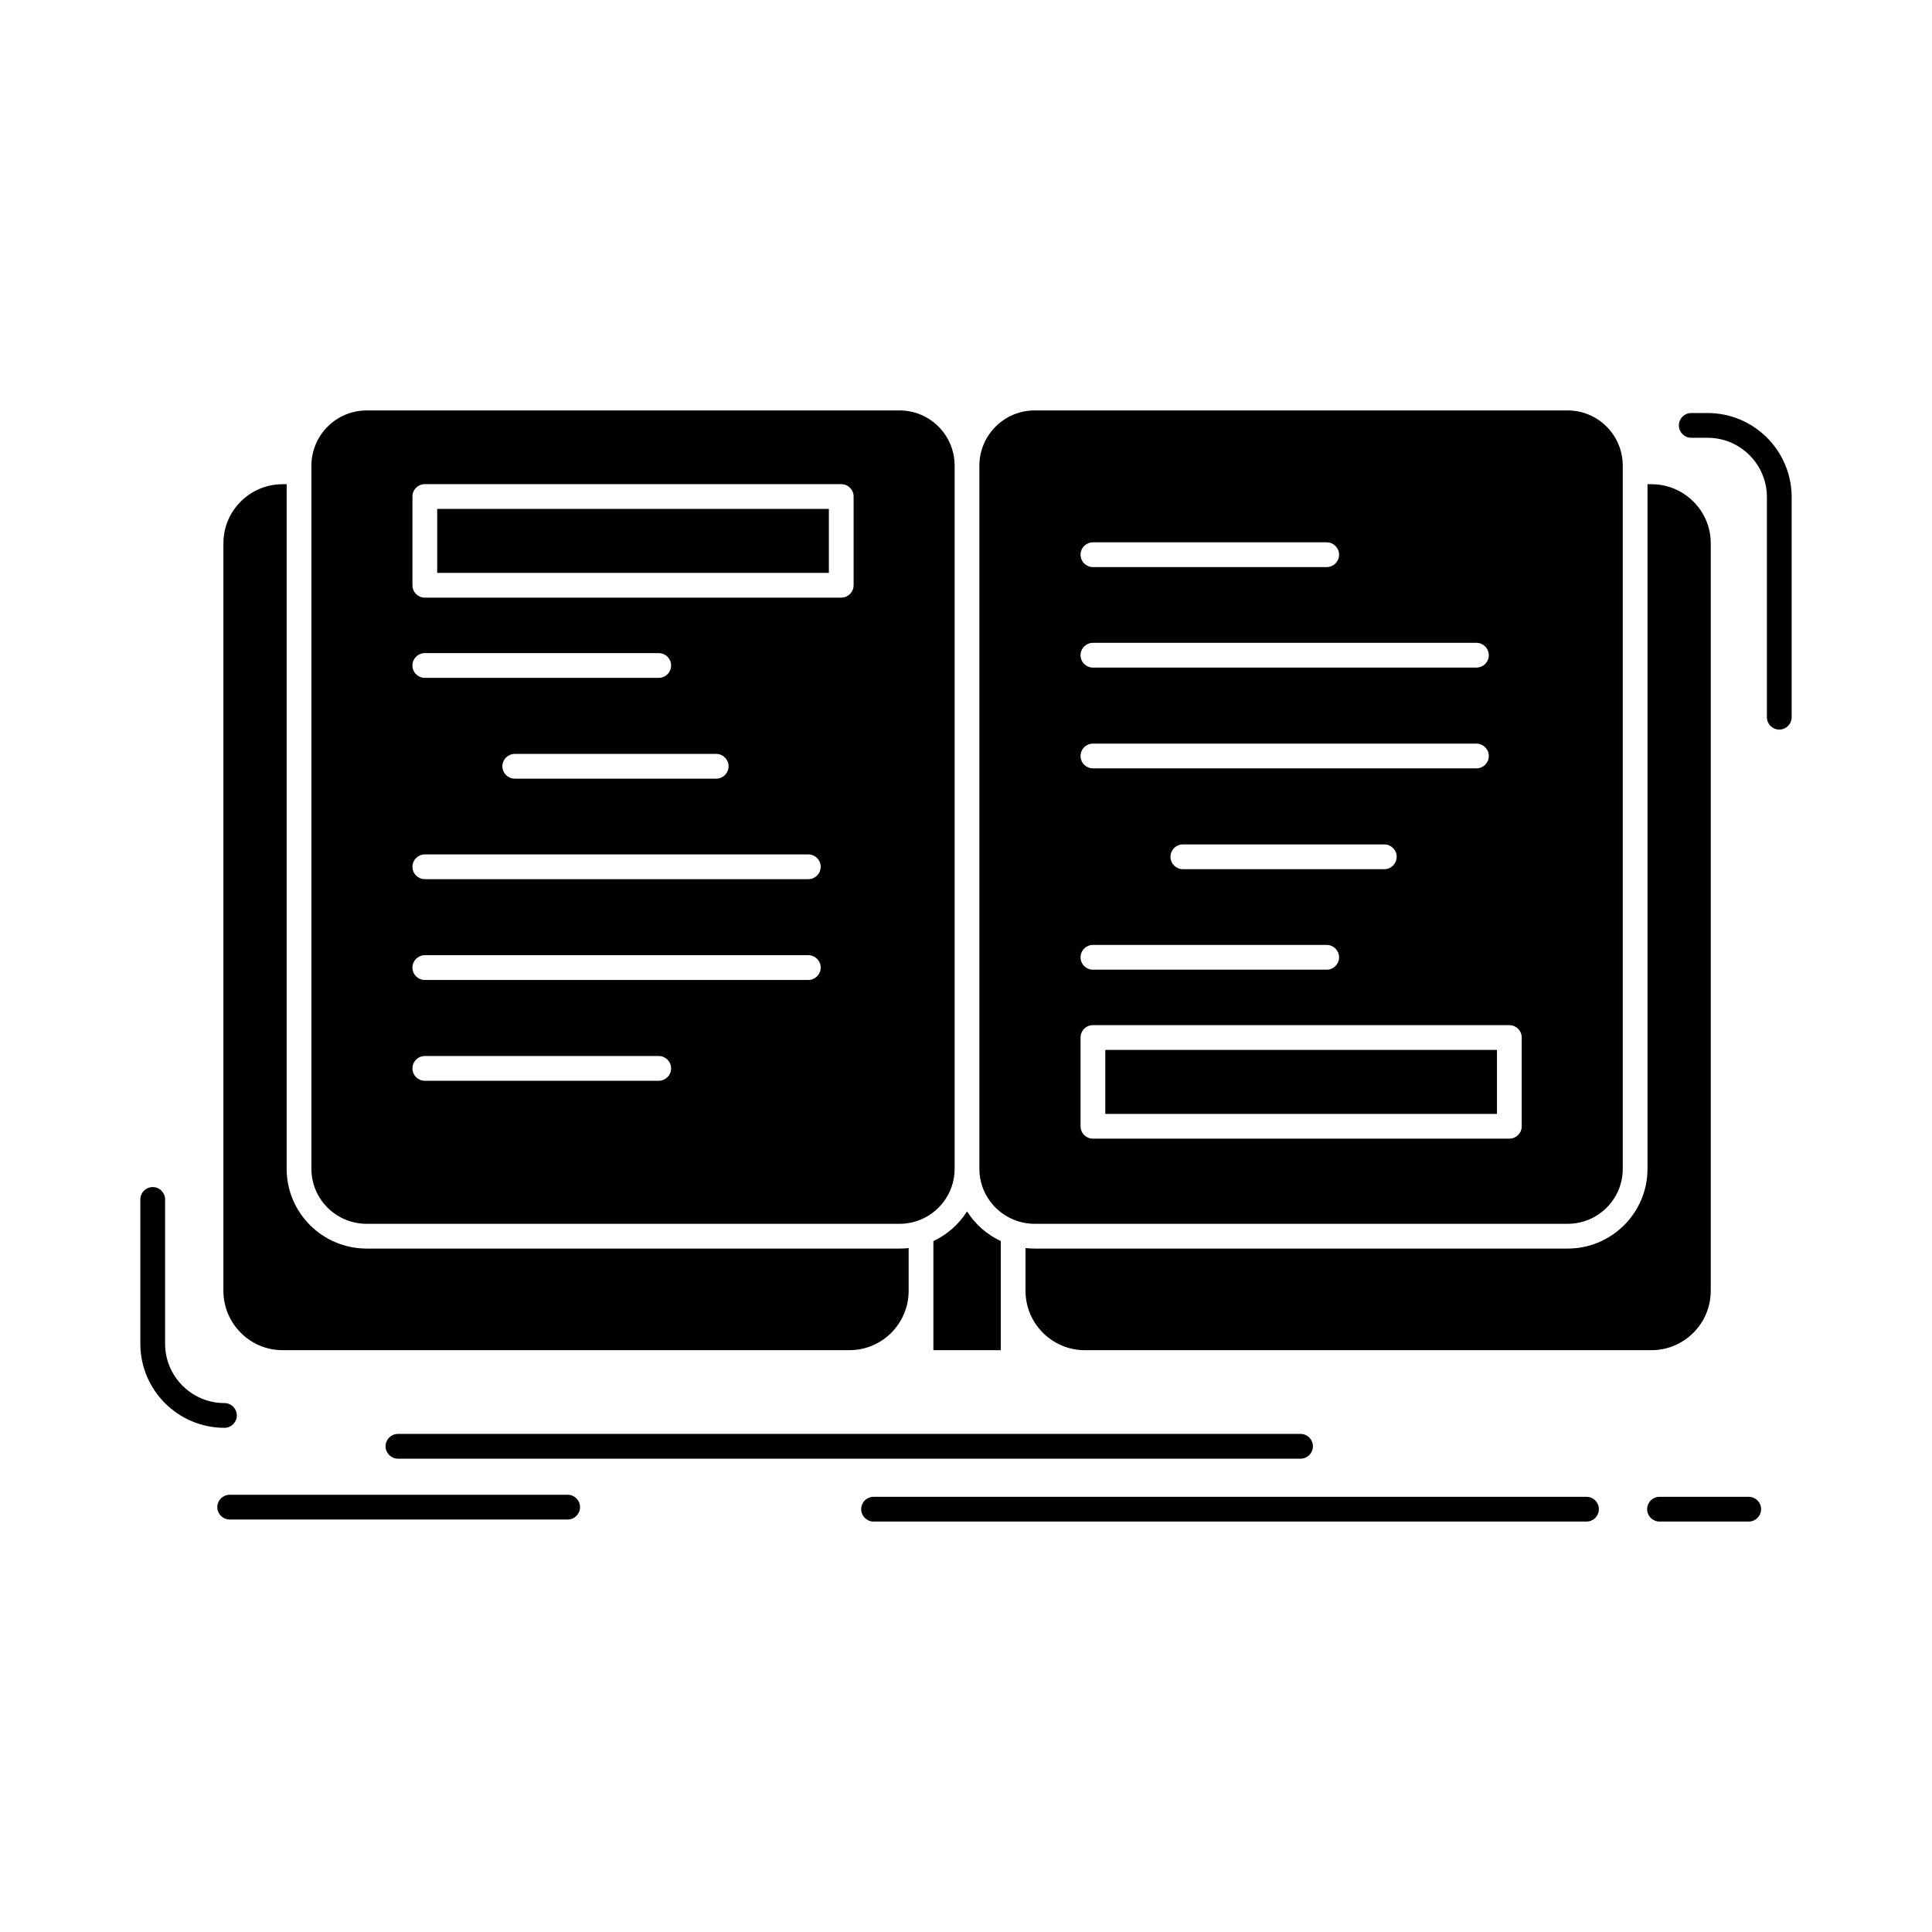
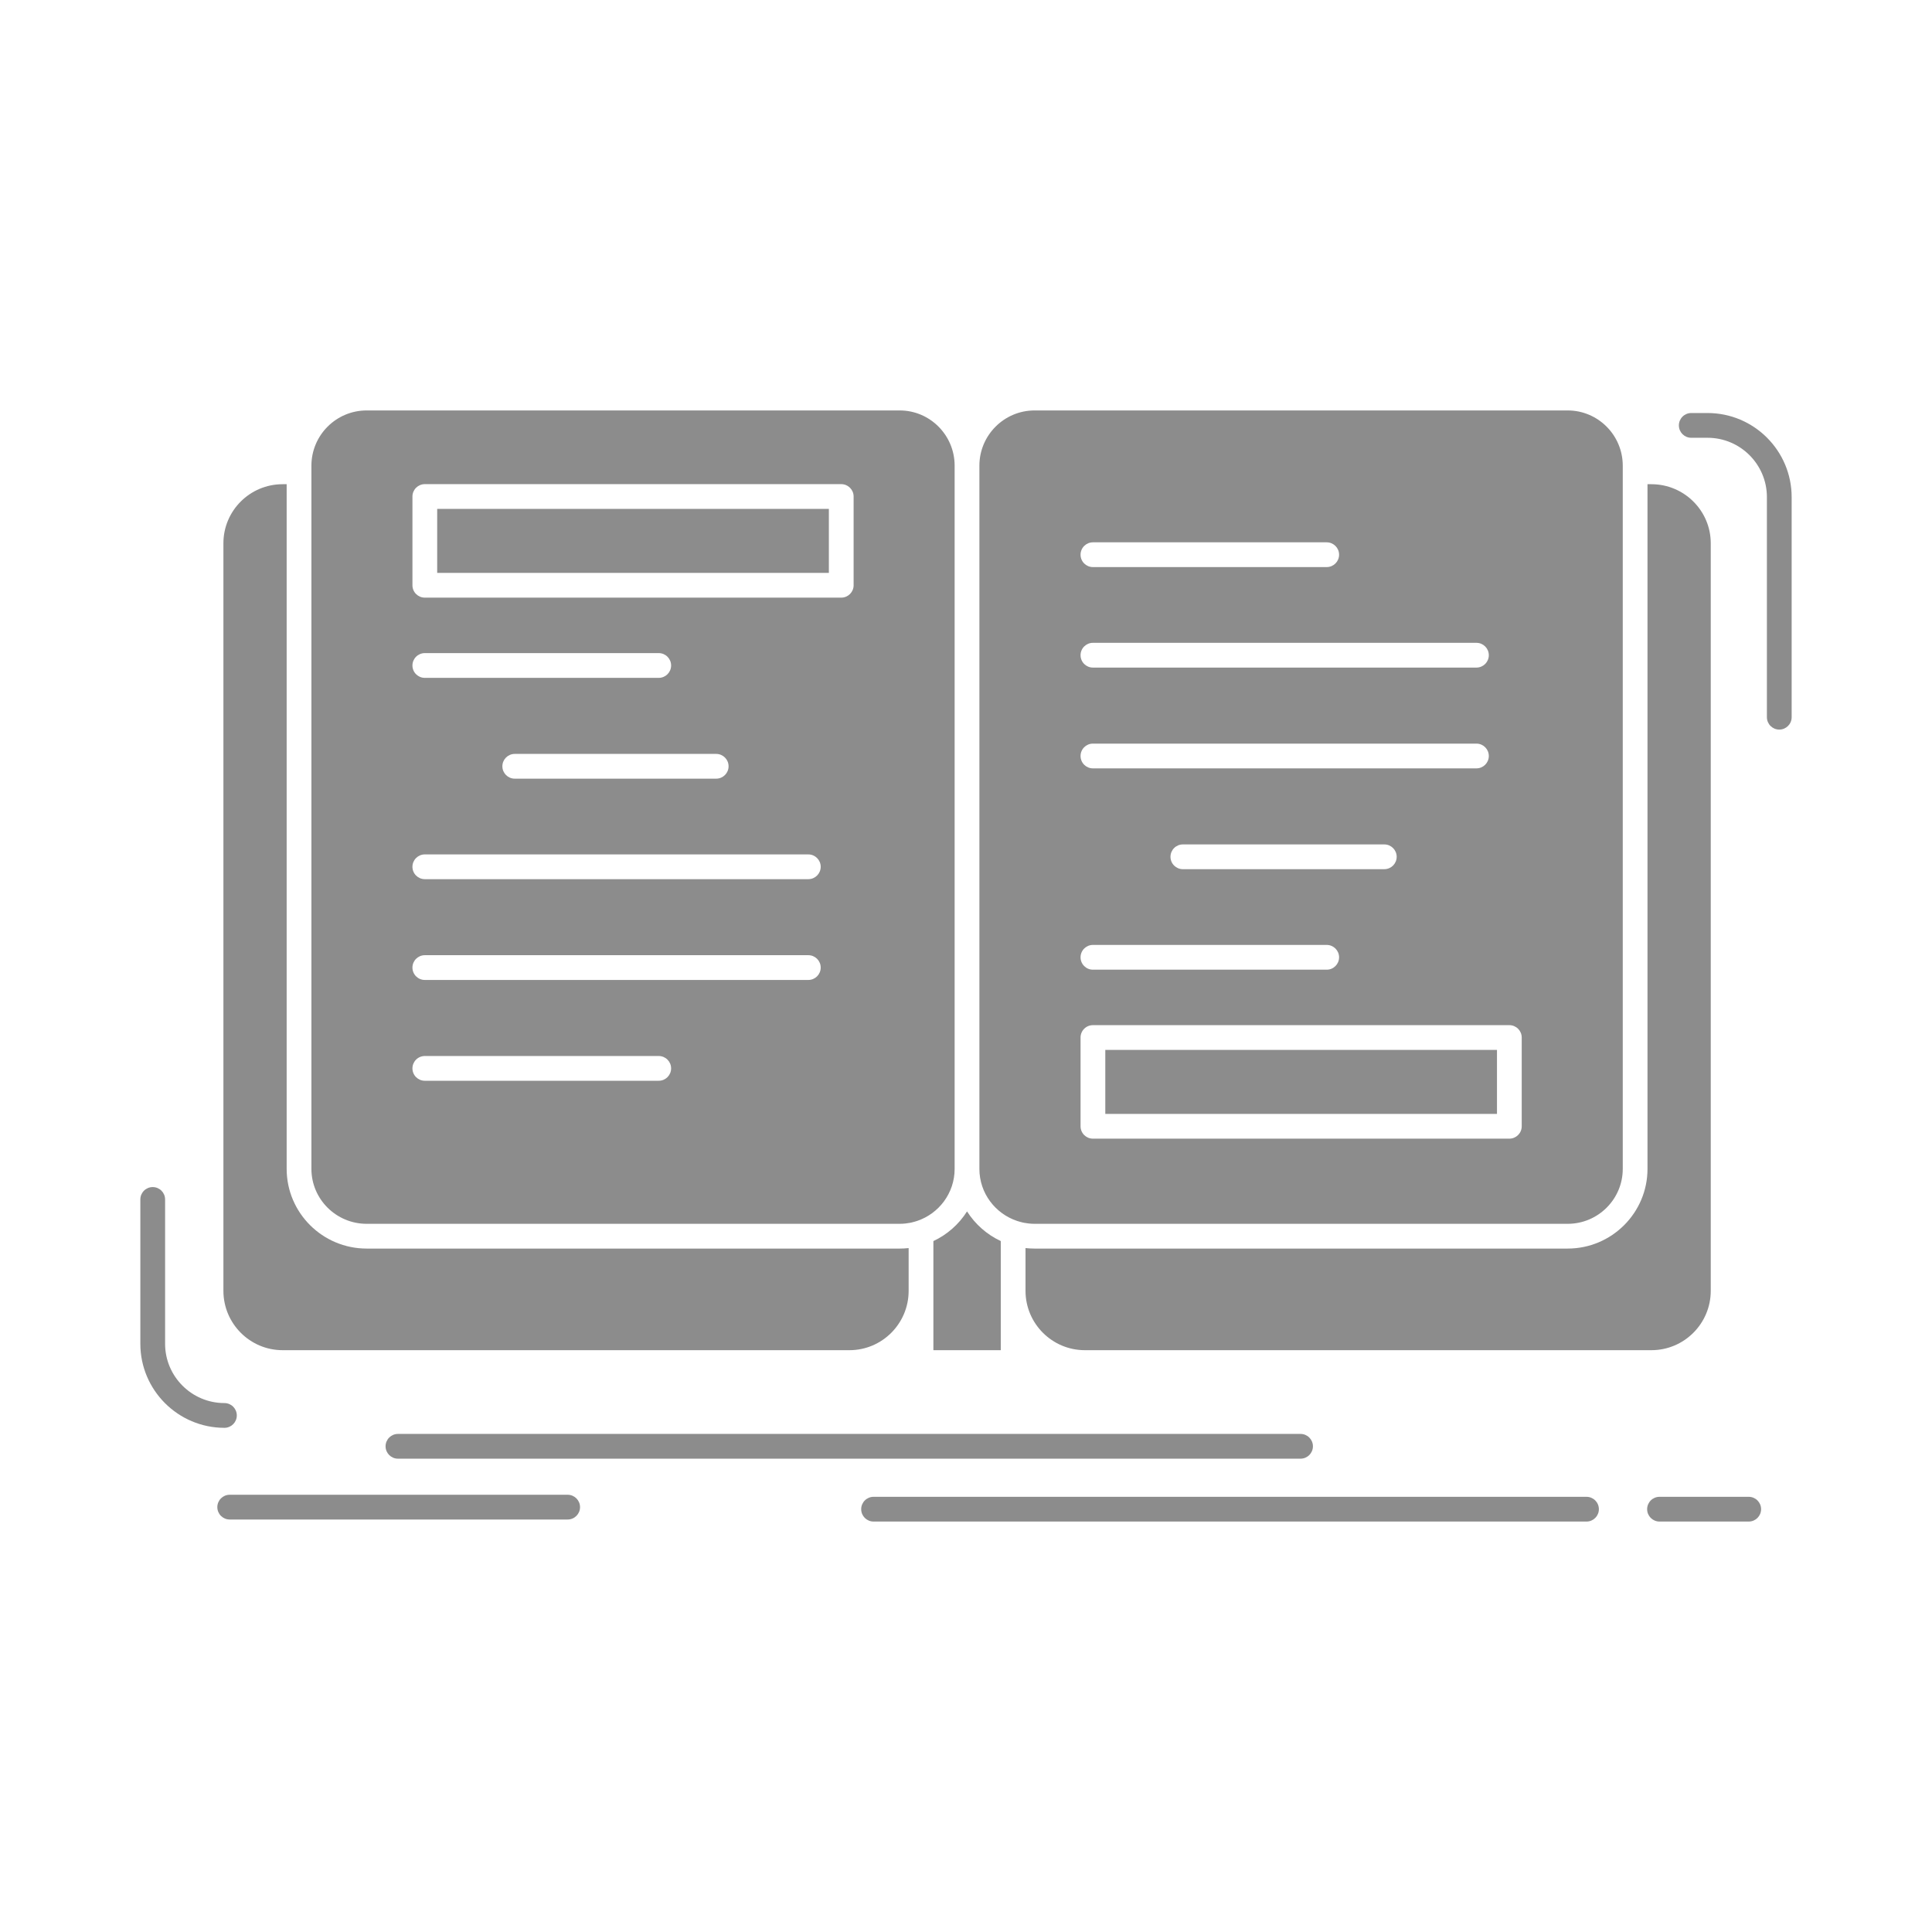
- <svg xmlns="http://www.w3.org/2000/svg" height="512px" style="enable-background:new 0 0 512 512;" version="1.1" viewBox="0 0 512 512" width="512px" xml:space="preserve">
+ <svg xmlns="http://www.w3.org/2000/svg" height="512px" style="enable-background:new 0 0 512 512;" version="1.1" viewBox="0 0 512 512" width="512px" fill="rgb(140, 140, 140)" xml:space="preserve">
  <g id="A_-_12_x2C__book_x2C__novel_x2C__story_x2C__writing_x2C__theory">
    <g>
      <path d="M97.164,324.323h141.267c0.473,0,0.941-0.026,1.403-0.071c0.089-0.008,0.175-0.021,0.262-0.031    c0.375-0.042,0.744-0.1,1.109-0.17c0.111-0.021,0.222-0.045,0.331-0.068c0.262-0.058,0.518-0.129,0.774-0.199    c0.225-0.066,0.452-0.127,0.67-0.204c0.015-0.006,0.031-0.006,0.047-0.011c5.78-1.93,9.962-7.381,9.962-13.801V123.406    c0-8.069-6.53-14.635-14.558-14.635H97.164c-8.07,0-14.636,6.565-14.636,14.635v1.635v184.727    C82.528,317.794,89.094,324.323,97.164,324.323z M109.301,131.582c0-1.811,1.468-3.28,3.279-3.28h110.358    c1.811,0,3.28,1.469,3.28,3.28v23.519c0,1.812-1.469,3.28-3.28,3.28H112.58c-1.812,0-3.279-1.468-3.279-3.28V131.582z     M193.08,203.074c0,1.812-1.469,3.28-3.28,3.28h-53.386c-1.811,0-3.28-1.468-3.28-3.28c0-1.811,1.469-3.28,3.28-3.28H189.8    C191.611,199.794,193.08,201.263,193.08,203.074z M112.58,173.081h61.991c1.812,0,3.28,1.468,3.28,3.28    c0,1.811-1.469,3.28-3.28,3.28H112.58c-1.812,0-3.279-1.469-3.279-3.28C109.301,174.549,110.769,173.081,112.58,173.081z     M112.58,226.428h101.635c1.812,0,3.28,1.469,3.28,3.28c0,1.812-1.468,3.28-3.28,3.28H112.58c-1.812,0-3.279-1.468-3.279-3.28    C109.301,227.897,110.769,226.428,112.58,226.428z M112.58,253.138h101.635c1.812,0,3.28,1.469,3.28,3.281    c0,1.812-1.468,3.28-3.28,3.28H112.58c-1.812,0-3.279-1.469-3.279-3.28C109.301,254.607,110.769,253.138,112.58,253.138z     M112.58,279.854h61.991c1.812,0,3.28,1.469,3.28,3.28c0,1.811-1.469,3.279-3.28,3.279H112.58c-1.812,0-3.279-1.469-3.279-3.279    C109.301,281.322,110.769,279.854,112.58,279.854z" />
      <path d="M74.887,357.812h150.232c8.646,0,15.68-7.054,15.68-15.724v-11.333c-0.056,0.006-0.113,0.008-0.168,0.014    c-0.125,0.014-0.251,0.02-0.378,0.03c-0.233,0.02-0.465,0.042-0.701,0.055c-0.371,0.019-0.744,0.029-1.12,0.029H97.164    c-11.687,0-21.195-9.472-21.195-21.115V128.321h-1.082c-8.646,0-15.681,7.017-15.681,15.642v198.125    C59.206,350.758,66.241,357.812,74.887,357.812z" />
      <rect height="16.959" width="103.798" x="115.86" y="134.862" />
      <path d="M247.358,342.088v15.724h17.856v-15.724v-13.193c-3.678-1.719-6.781-4.46-8.94-7.855c-2.153,3.397-5.247,6.14-8.916,7.857    V342.088z" />
      <rect height="16.962" width="103.799" x="292.916" y="278.235" />
      <path d="M274.178,330.883c-0.384,0-0.765-0.012-1.144-0.031c-0.16-0.01-0.318-0.023-0.478-0.037    c-0.213-0.016-0.428-0.03-0.641-0.053c-0.047-0.006-0.096-0.007-0.143-0.013v11.339c0,8.67,7.054,15.724,15.724,15.724h150.148    c8.669,0,15.722-7.054,15.722-15.724V143.963c0-8.625-7.053-15.642-15.722-15.642h-1.04v181.447    c0,11.644-9.489,21.115-21.154,21.115H274.178z" />
      <path d="M269.561,323.568c0.002,0.001,0.006,0.001,0.009,0.002c0.231,0.081,0.471,0.145,0.706,0.211    c0.242,0.067,0.482,0.133,0.729,0.187c0.145,0.033,0.291,0.063,0.436,0.092c0.332,0.062,0.667,0.111,1.004,0.151    c0.117,0.014,0.23,0.031,0.348,0.042c0.457,0.044,0.918,0.07,1.387,0.07h141.273c8.047,0,14.594-6.529,14.594-14.556V125.041    v-1.635c0-8.069-6.547-14.635-14.594-14.635H274.178c-8.066,0-14.629,6.565-14.629,14.635v186.361    C259.549,316.188,263.752,321.64,269.561,323.568z M289.637,143.722h61.955c1.812,0,3.28,1.468,3.28,3.28s-1.469,3.28-3.28,3.28    h-61.955c-1.813,0-3.279-1.469-3.279-3.28S287.824,143.722,289.637,143.722z M289.637,170.356h101.635    c1.812,0,3.279,1.469,3.279,3.28c0,1.812-1.468,3.28-3.279,3.28H289.637c-1.813,0-3.279-1.468-3.279-3.28    C286.357,171.825,287.824,170.356,289.637,170.356z M289.637,197.066h101.635c1.812,0,3.279,1.469,3.279,3.28    c0,1.812-1.468,3.28-3.279,3.28H289.637c-1.813,0-3.279-1.468-3.279-3.28C286.357,198.535,287.824,197.066,289.637,197.066z     M370.135,227.061c0,1.811-1.467,3.28-3.279,3.28h-53.387c-1.811,0-3.279-1.469-3.279-3.28c0-1.812,1.469-3.28,3.279-3.28h53.387    C368.668,223.781,370.135,225.249,370.135,227.061z M289.637,250.415h61.955c1.812,0,3.28,1.469,3.28,3.28    s-1.469,3.281-3.28,3.281h-61.955c-1.813,0-3.279-1.47-3.279-3.281S287.824,250.415,289.637,250.415z M286.357,274.955    c0-1.812,1.467-3.279,3.279-3.279h110.357c1.811,0,3.28,1.468,3.28,3.279v23.521c0,1.812-1.47,3.28-3.28,3.28H289.637    c-1.813,0-3.279-1.469-3.279-3.28V274.955z" />
      <path d="M62.755,375.108c0-1.812-1.469-3.28-3.28-3.28c-8.67,0-15.723-7.053-15.723-15.721v-38.241    c0-1.811-1.468-3.279-3.28-3.279s-3.28,1.469-3.28,3.279v38.241c0,12.285,9.996,22.28,22.283,22.28    C61.286,378.388,62.755,376.919,62.755,375.108z" />
      <path d="M452.525,109.456h-4.326c-1.812,0-3.28,1.468-3.28,3.28c0,1.811,1.469,3.28,3.28,3.28h4.326    c8.67,0,15.723,7.053,15.723,15.722v58.329c0,1.812,1.469,3.28,3.279,3.28s3.279-1.468,3.279-3.28v-58.329    C474.807,119.451,464.812,109.456,452.525,109.456z" />
      <path d="M105.461,380.004c-1.812,0-3.28,1.469-3.28,3.28c0,1.811,1.469,3.279,3.28,3.279H344.66c1.811,0,3.279-1.469,3.279-3.279    c0-1.812-1.469-3.28-3.279-3.28H105.461z" />
      <path d="M420.439,396.67H231.505c-1.812,0-3.28,1.469-3.28,3.279c0,1.812,1.469,3.28,3.28,3.28h188.935    c1.811,0,3.279-1.469,3.279-3.28C423.719,398.139,422.25,396.67,420.439,396.67z" />
      <path d="M463.429,396.67h-23.641c-1.812,0-3.28,1.469-3.28,3.279c0,1.812,1.469,3.28,3.28,3.28h23.641    c1.812,0,3.28-1.469,3.28-3.28C466.709,398.139,465.24,396.67,463.429,396.67z" />
      <path d="M150.436,396.127H60.873c-1.812,0-3.28,1.469-3.28,3.28c0,1.811,1.468,3.279,3.28,3.279h89.563    c1.812,0,3.28-1.469,3.28-3.279C153.716,397.596,152.248,396.127,150.436,396.127z" />
    </g>
  </g>
  <g id="Layer_1" />
</svg>
